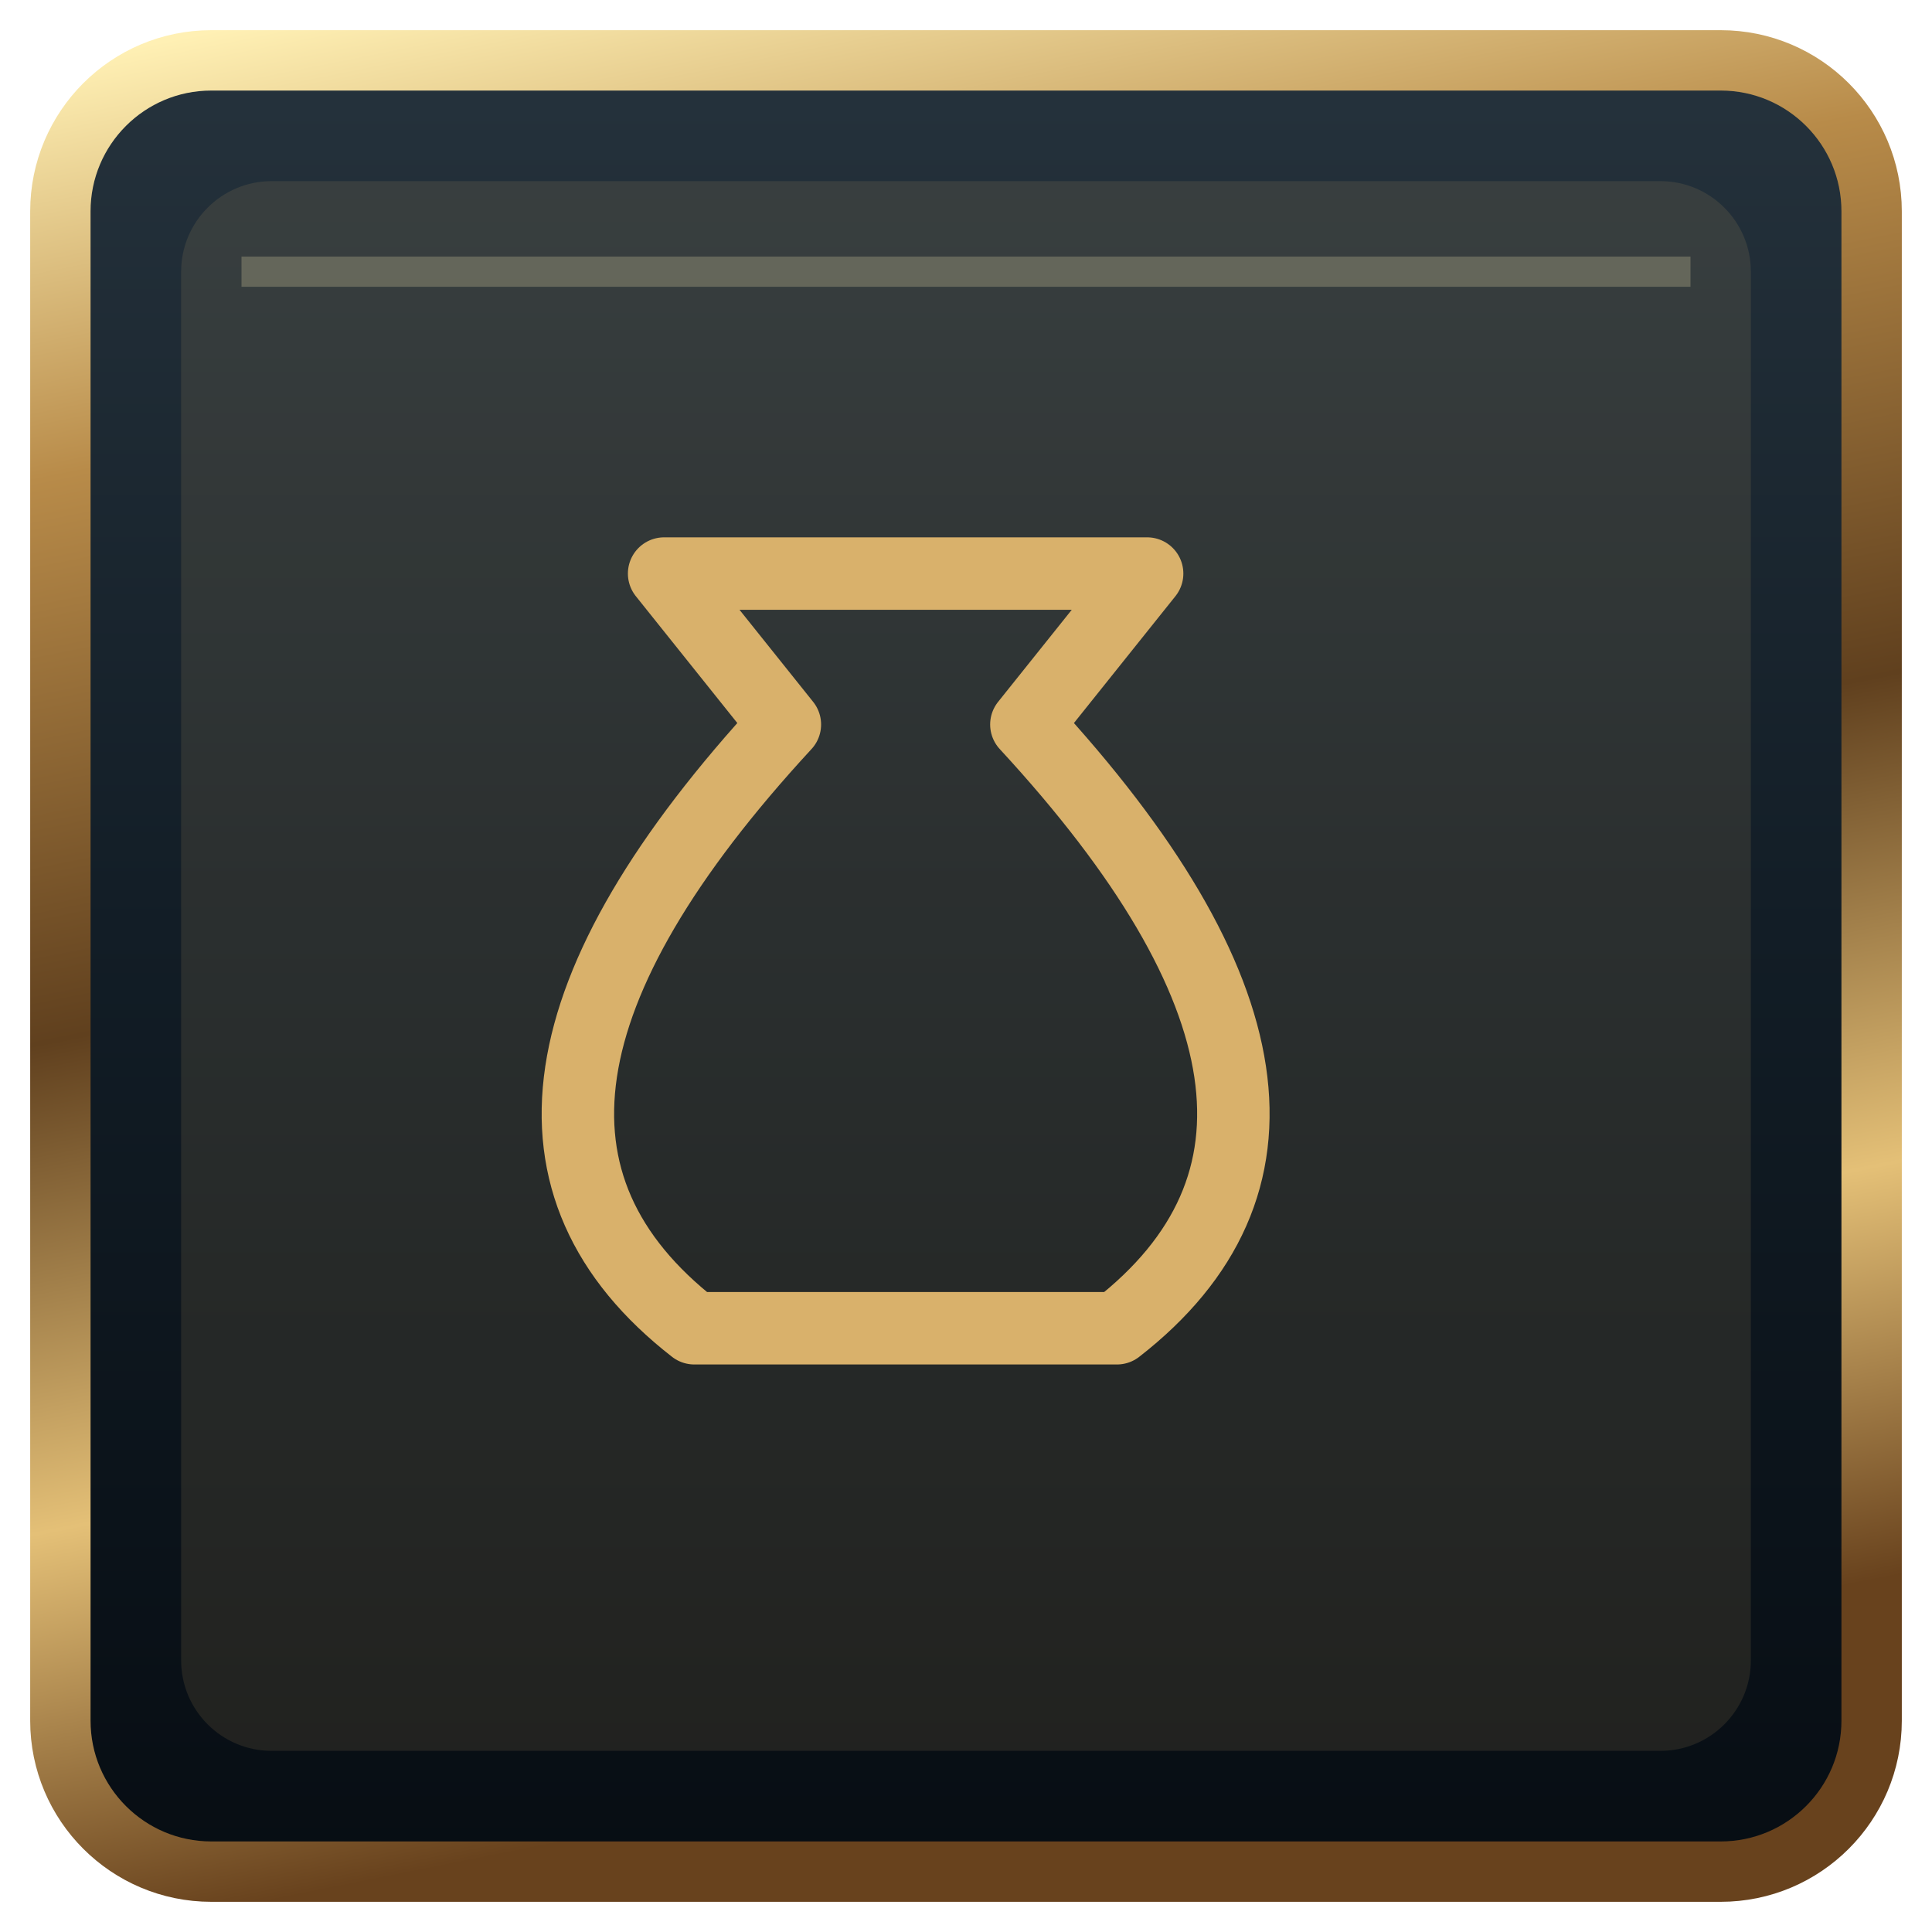
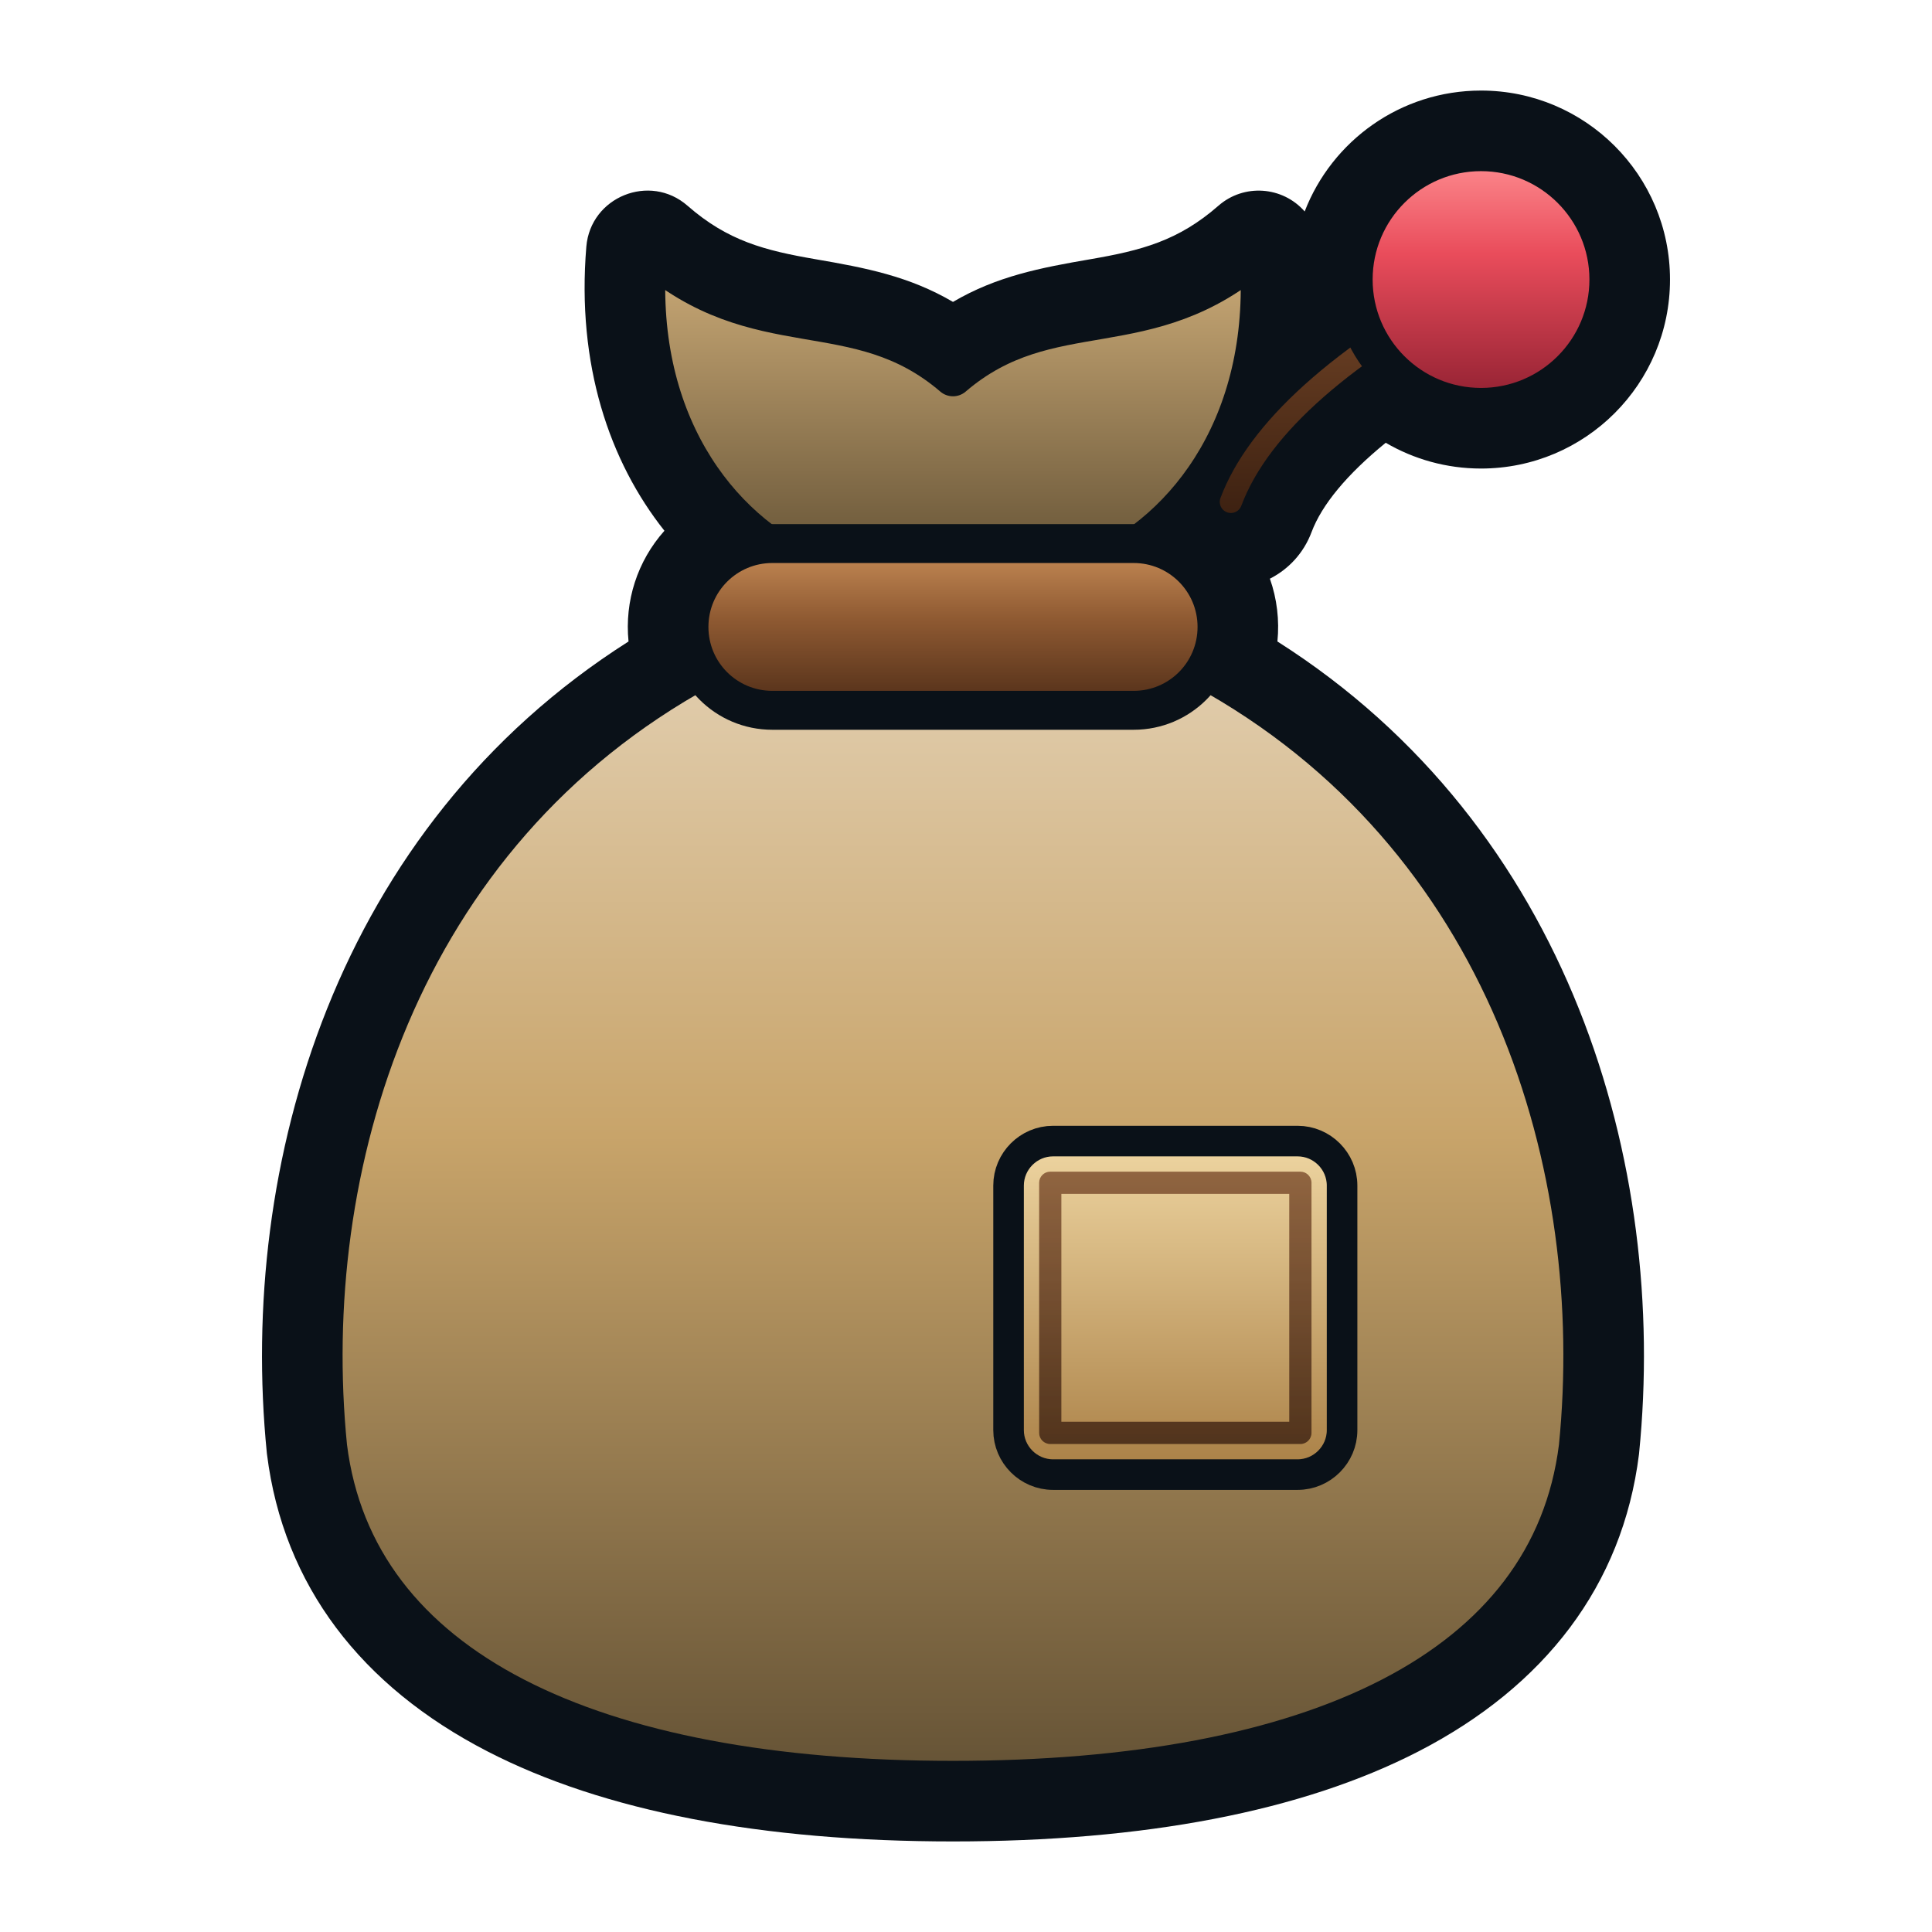
<svg xmlns="http://www.w3.org/2000/svg" width="64" height="64" viewBox="0 0 64 64">
  <defs>
-     <linearGradient id="gold" x2="0.2" y2="1">
-       <stop stop-color="#fff0b4" />
-       <stop offset=".22" stop-color="#b88b49" />
-       <stop offset=".52" stop-color="#60401e" />
-       <stop offset=".78" stop-color="#e4c077" />
-       <stop offset="1" stop-color="#68421d" />
+     <linearGradient id="linear-gradient-1" x1="44.918" y1="8.432" x2="44.918" y2="17.454" gradientUnits="userSpaceOnUse">
+       <stop offset="0" stop-color="#7a4a2a" />
+       <stop offset="1" stop-color="#3a1f10" />
    </linearGradient>
-     <linearGradient id="dark" x2="0" y2="1">
-       <stop stop-color="#25323c" />
-       <stop offset=".48" stop-color="#121d26" />
-       <stop offset="1" stop-color="#070d13" />
+     <linearGradient id="linear-gradient-2" x1="49.061" y1="5.025" x2="49.061" y2="13.495" gradientUnits="userSpaceOnUse">
+       <stop offset="0" stop-color="#ff8f92" />
+       <stop offset="0.4" stop-color="#e94c5b" />
+       <stop offset="1" stop-color="#8e1f30" />
    </linearGradient>
-     <linearGradient id="blue" x2="0" y2="1">
-       <stop stop-color="#8bb9df" />
-       <stop offset=".24" stop-color="#3e709d" />
-       <stop offset=".75" stop-color="#173957" />
-       <stop offset="1" stop-color="#0d1e30" />
+     <linearGradient id="linear-gradient-3" x1="31.569" y1="22.149" x2="31.569" y2="58.975" gradientUnits="userSpaceOnUse">
+       <stop offset="0" stop-color="#e1cdad" />
+       <stop offset="0.42" stop-color="#c8a46a" />
+       <stop offset="1" stop-color="#645235" />
    </linearGradient>
-     <linearGradient id="red" x2="0" y2="1">
-       <stop stop-color="#ffc0ad" />
-       <stop offset=".3" stop-color="#e94c5b" />
-       <stop offset="1" stop-color="#7d1b30" />
+     <linearGradient id="linear-gradient-4" x1="31.569" y1="8.34" x2="31.569" y2="18.927" gradientUnits="userSpaceOnUse">
+       <stop offset="0" stop-color="#cead79" />
+       <stop offset="1" stop-color="#645235" />
    </linearGradient>
-     <linearGradient id="mana" x2="0" y2="1">
-       <stop stop-color="#bdeaff" />
-       <stop offset=".3" stop-color="#419ee6" />
-       <stop offset="1" stop-color="#174c92" />
+     <linearGradient id="linear-gradient-5" x1="31.569" y1="18.006" x2="31.569" y2="23.53" gradientUnits="userSpaceOnUse">
+       <stop offset="0" stop-color="#c98e58" />
+       <stop offset="0.45" stop-color="#8f5a32" />
+       <stop offset="1" stop-color="#4e2c17" />
    </linearGradient>
-     <linearGradient id="amber" x2="0" y2="1">
-       <stop stop-color="#fff0a5" />
-       <stop offset=".3" stop-color="#dba13b" />
-       <stop offset="1" stop-color="#8e5217" />
+     <linearGradient id="linear-gradient-6" x1="38.934" y1="37.8" x2="38.934" y2="48.848" gradientUnits="userSpaceOnUse">
+       <stop offset="0" stop-color="#efd6a2" />
+       <stop offset="1" stop-color="#a97f45" />
    </linearGradient>
-     <linearGradient id="purple" x2="0" y2="1">
-       <stop stop-color="#f2cfff" />
-       <stop offset=".3" stop-color="#a56de5" />
-       <stop offset="1" stop-color="#4e267d" />
-     </linearGradient>
-     <linearGradient id="green" x2="0" y2="1">
-       <stop stop-color="#d3ffc0" />
-       <stop offset=".3" stop-color="#68c56a" />
-       <stop offset="1" stop-color="#245e35" />
+     <linearGradient id="linear-gradient-7" x1="38.934" y1="38.813" x2="38.934" y2="47.835" gradientUnits="userSpaceOnUse">
+       <stop offset="0" stop-color="#7a4a2a" />
+       <stop offset="1" stop-color="#3a1f10" />
    </linearGradient>
  </defs>
-   <rect x="2" y="2" width="60" height="60" rx="5" fill="url(#dark)" stroke="url(#gold)" stroke-width="2" />
-   <rect x="6" y="6" width="52" height="52" rx="3" fill="#d9b16b" opacity=".12" />
-   <path d="M8 9 H56" stroke="#fff0ba" opacity=".23" />
-   <g transform="translate(12 12)" stroke="#d9b16b" fill="none" stroke-width="2.4" stroke-linejoin="round" stroke-linecap="round">
-     <path d="M10 7 H26 L22 12 Q34 25 25 32 H11 Q2 25 14 12 Z" />
+   <g id="Layer_1" data-name="Layer 1">
+     <g id="emblem">
+       <path id="halo" d="M43.219 7.005 C44.124 4.662 46.399 3 49.061 3 C52.518 3 55.321 5.803 55.321 9.26 C55.321 12.717 52.518 15.521 49.061 15.521 C47.919 15.521 46.838 15.213 45.904 14.667 C44.62 15.715 43.788 16.718 43.447 17.627 C43.186 18.324 42.682 18.858 42.067 19.17 C42.302 19.835 42.386 20.548 42.316 21.25 C52.006 27.402 55.255 38.564 54.298 48.129 C54.297 48.145 54.295 48.162 54.293 48.178 C53.749 52.525 51.165 55.862 46.998 58.013 C43.13 60.009 37.889 61 31.569 61 C25.248 61 20.007 60.009 16.14 58.013 C11.972 55.862 9.388 52.525 8.845 48.178 C8.843 48.162 8.841 48.145 8.839 48.129 C7.883 38.564 11.131 27.402 20.821 21.25 C20.687 19.914 21.113 18.587 22.01 17.582 C20.187 15.286 19.098 12.08 19.423 8.171 C19.561 6.52 21.528 5.724 22.775 6.815 C24.107 7.98 25.327 8.296 27.022 8.588 C28.667 8.871 30.111 9.146 31.569 10.001 L31.569 10.001 C33.026 9.146 34.471 8.871 36.115 8.588 C37.81 8.296 39.03 7.98 40.362 6.815 C41.208 6.075 42.488 6.17 43.219 7.005 Z" fill="#0a1118" />
+       <path id="stalk" d="M48.671 8.529 C49.075 8.314 49.576 8.467 49.792 8.87 C50.007 9.274 49.854 9.776 49.451 9.991 C45.025 12.352 42.401 14.65 41.551 16.916 C41.39 17.345 40.913 17.562 40.484 17.401 C40.056 17.241 39.838 16.763 39.999 16.334 C40.991 13.691 43.89 11.079 48.671 8.529 Z" fill="url(#linear-gradient-1)" stroke="#0a1118" stroke-width="0.921" stroke-linejoin="round" />
+       <path id="pompom" d="M53.296 9.26 C53.296 11.599 51.399 13.495 49.061 13.495 C46.722 13.495 44.826 11.599 44.826 9.26 C44.826 6.922 46.722 5.025 49.061 5.025 C51.399 5.025 53.296 6.922 53.296 9.26 Z" fill="url(#linear-gradient-2)" stroke="#0a1118" stroke-width="1.289" stroke-linejoin="round" />
+       <path id="sack" d="M23.283 22.149 C13.156 27.673 9.934 38.721 10.854 47.927 C11.775 55.292 19.6 58.975 31.569 58.975 C43.537 58.975 51.362 55.292 52.283 47.927 C53.204 38.721 49.981 27.673 39.854 22.149 Z" fill="url(#linear-gradient-3)" stroke="#0a1118" stroke-width="1.289" stroke-linejoin="round" />
+       <path id="mouth" d="M21.442 8.34 C25.124 11.562 28.346 9.721 31.569 12.483 C34.791 9.721 38.013 11.562 41.696 8.34 C42.156 13.863 39.394 17.546 36.172 18.927 L26.965 18.927 C23.743 17.546 20.981 13.863 21.442 8.34 Z" fill="url(#linear-gradient-4)" stroke="#0a1118" stroke-width="1.289" stroke-linejoin="round" />
+       <path id="rope" d="M25.585 18.006 L37.553 18.006 C39.081 18.006 40.315 19.24 40.315 20.768 L40.315 20.768 C40.315 22.297 39.081 23.53 37.553 23.53 L25.585 23.53 C24.056 23.53 22.823 22.297 22.823 20.768 L22.823 20.768 C22.823 19.24 24.056 18.006 25.585 18.006 Z" fill="url(#linear-gradient-5)" stroke="#0a1118" stroke-width="1.289" stroke-linejoin="round" />
+       <path id="patch" d="M34.883 37.8 L42.985 37.8 C43.795 37.8 44.458 38.463 44.458 39.273 L44.458 47.375 C44.458 48.185 43.795 48.848 42.985 48.848 L34.883 48.848 C34.073 48.848 33.41 48.185 33.41 47.375 L33.41 39.273 C33.41 38.463 34.073 37.8 34.883 37.8 Z" fill="url(#linear-gradient-6)" stroke="#0a1118" stroke-width="1.013" stroke-linejoin="round" />
+       <path id="stitches" d="M34.423 39.181 C34.423 38.978 34.587 38.813 34.791 38.813 L43.077 38.813 C43.28 38.813 43.445 38.978 43.445 39.181 L43.445 47.467 C43.445 47.67 43.28 47.835 43.077 47.835 L34.791 47.835 C34.587 47.835 34.423 47.67 34.423 47.467 Z M35.159 39.549 L35.159 47.098 L42.708 47.098 L42.708 39.549 Z" fill="url(#linear-gradient-7)" opacity="0.8" />
+     </g>
  </g>
</svg>
